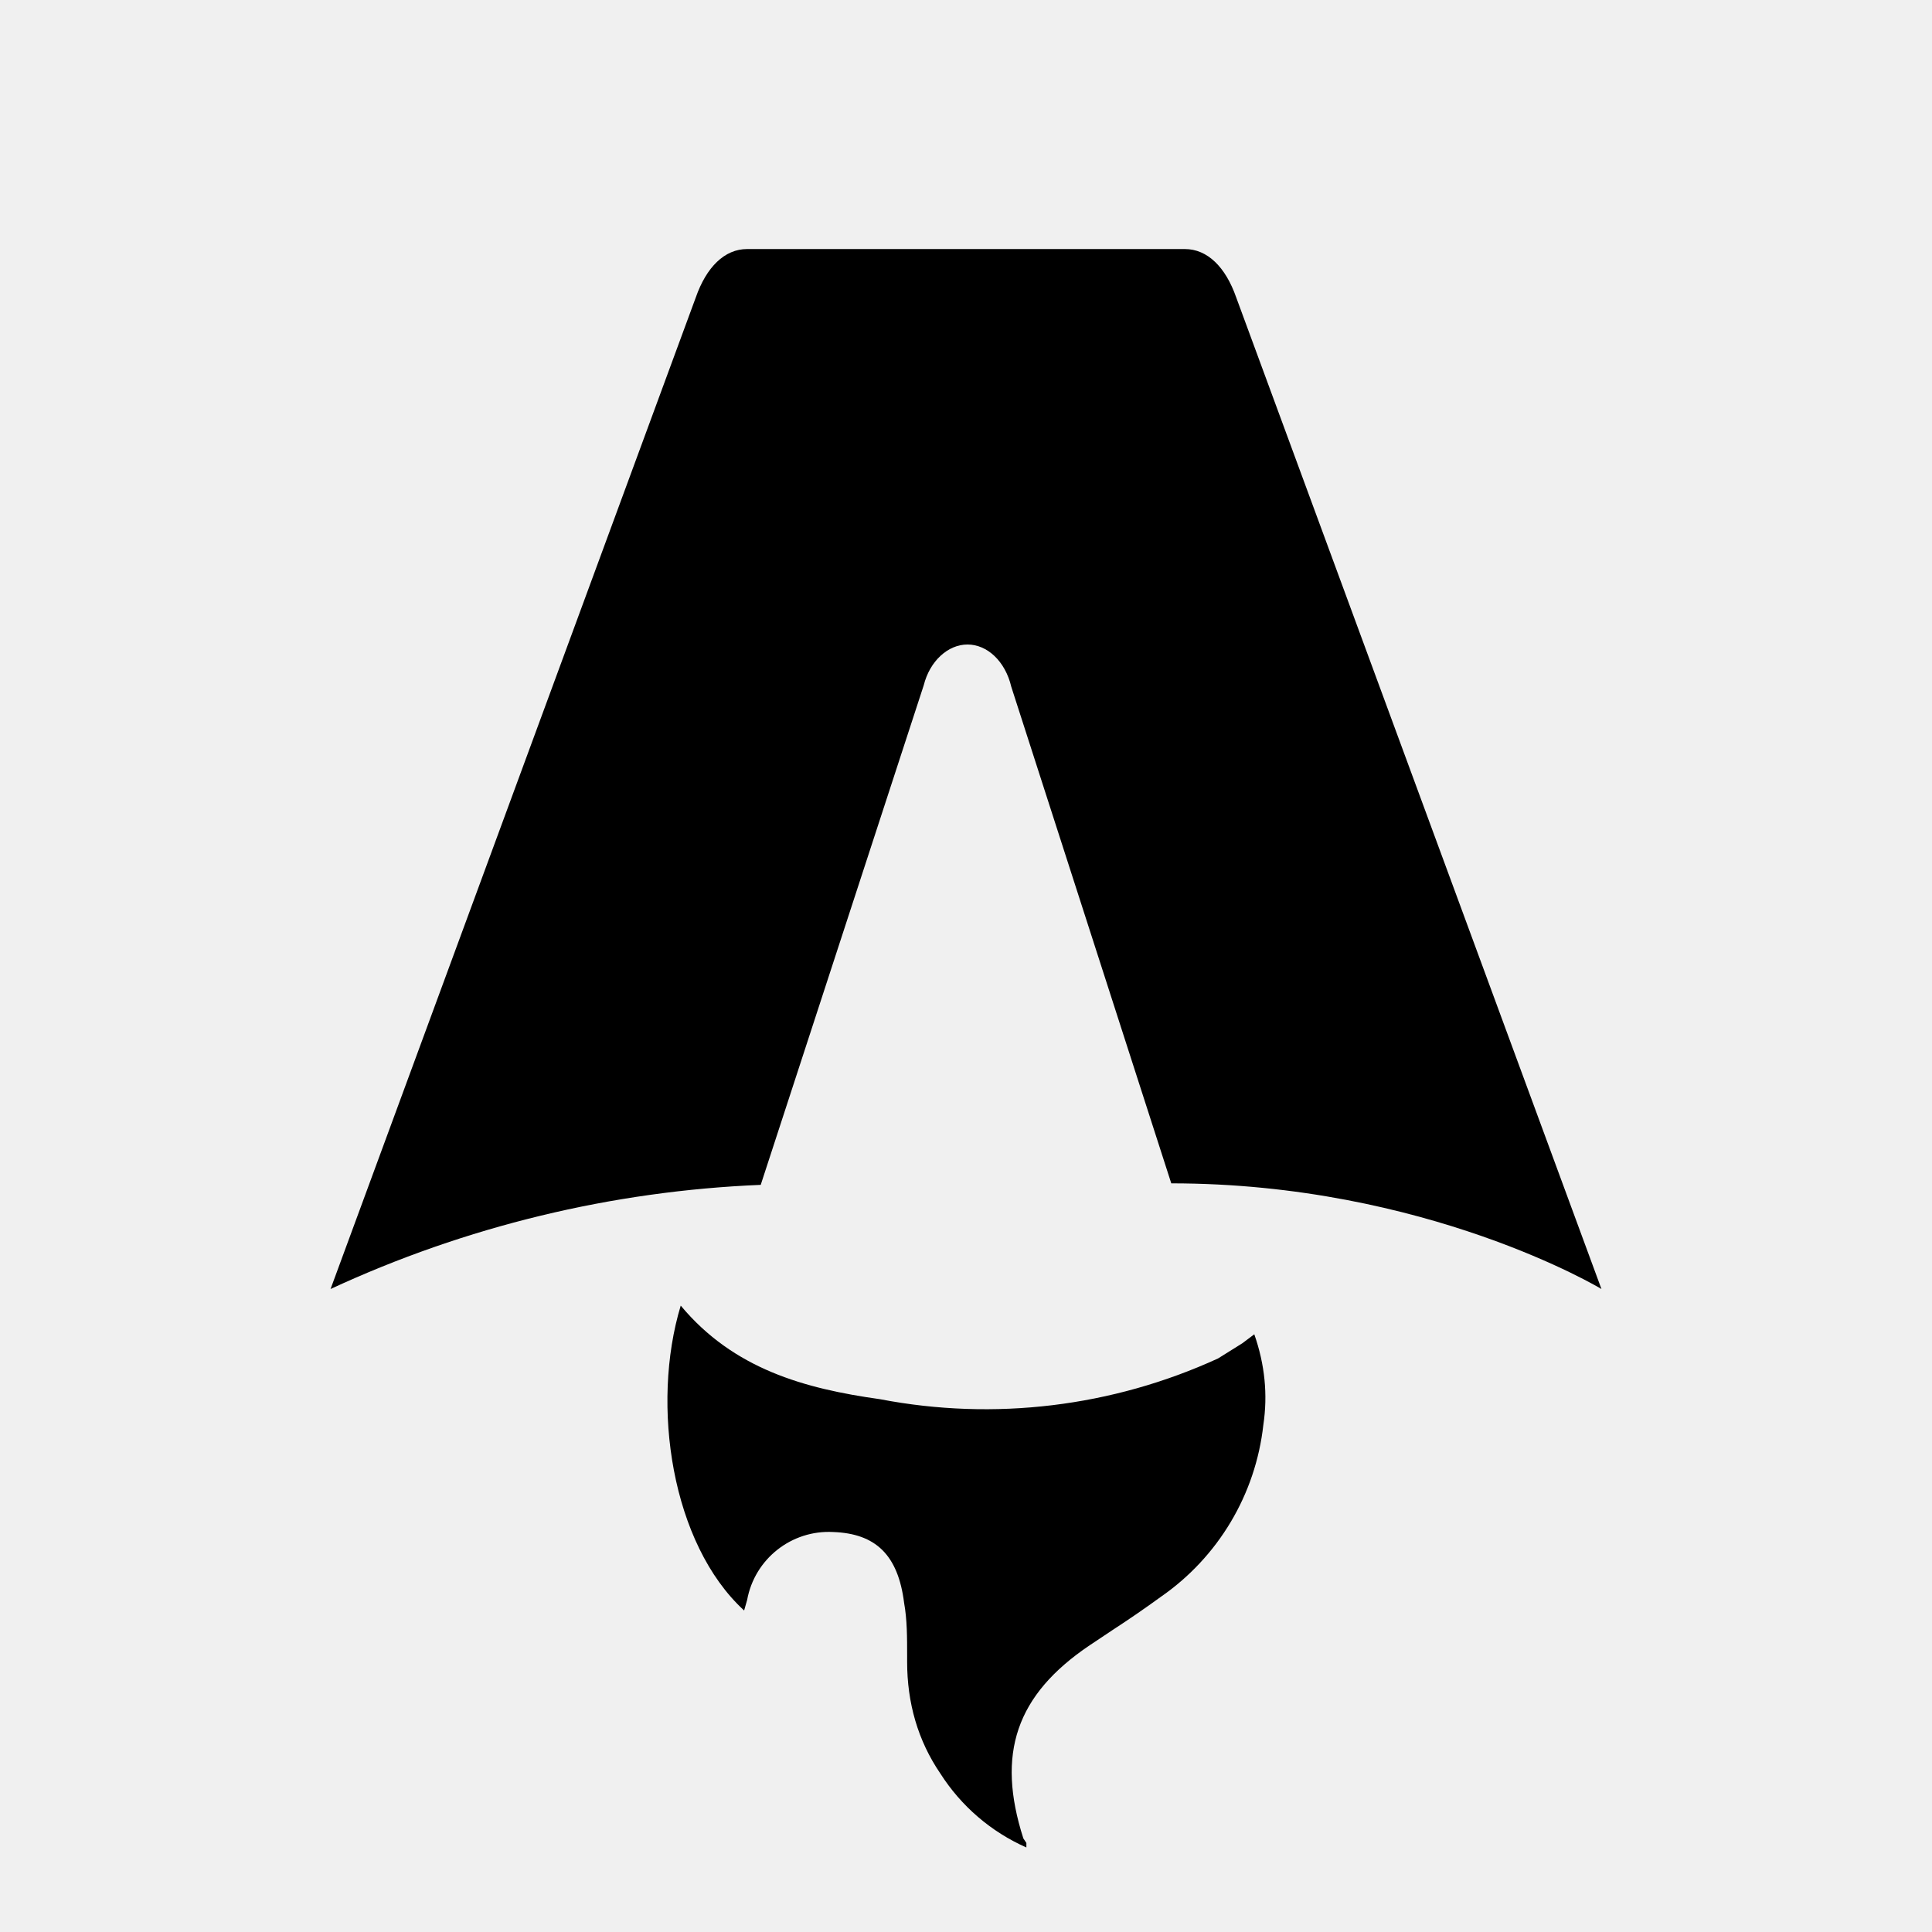
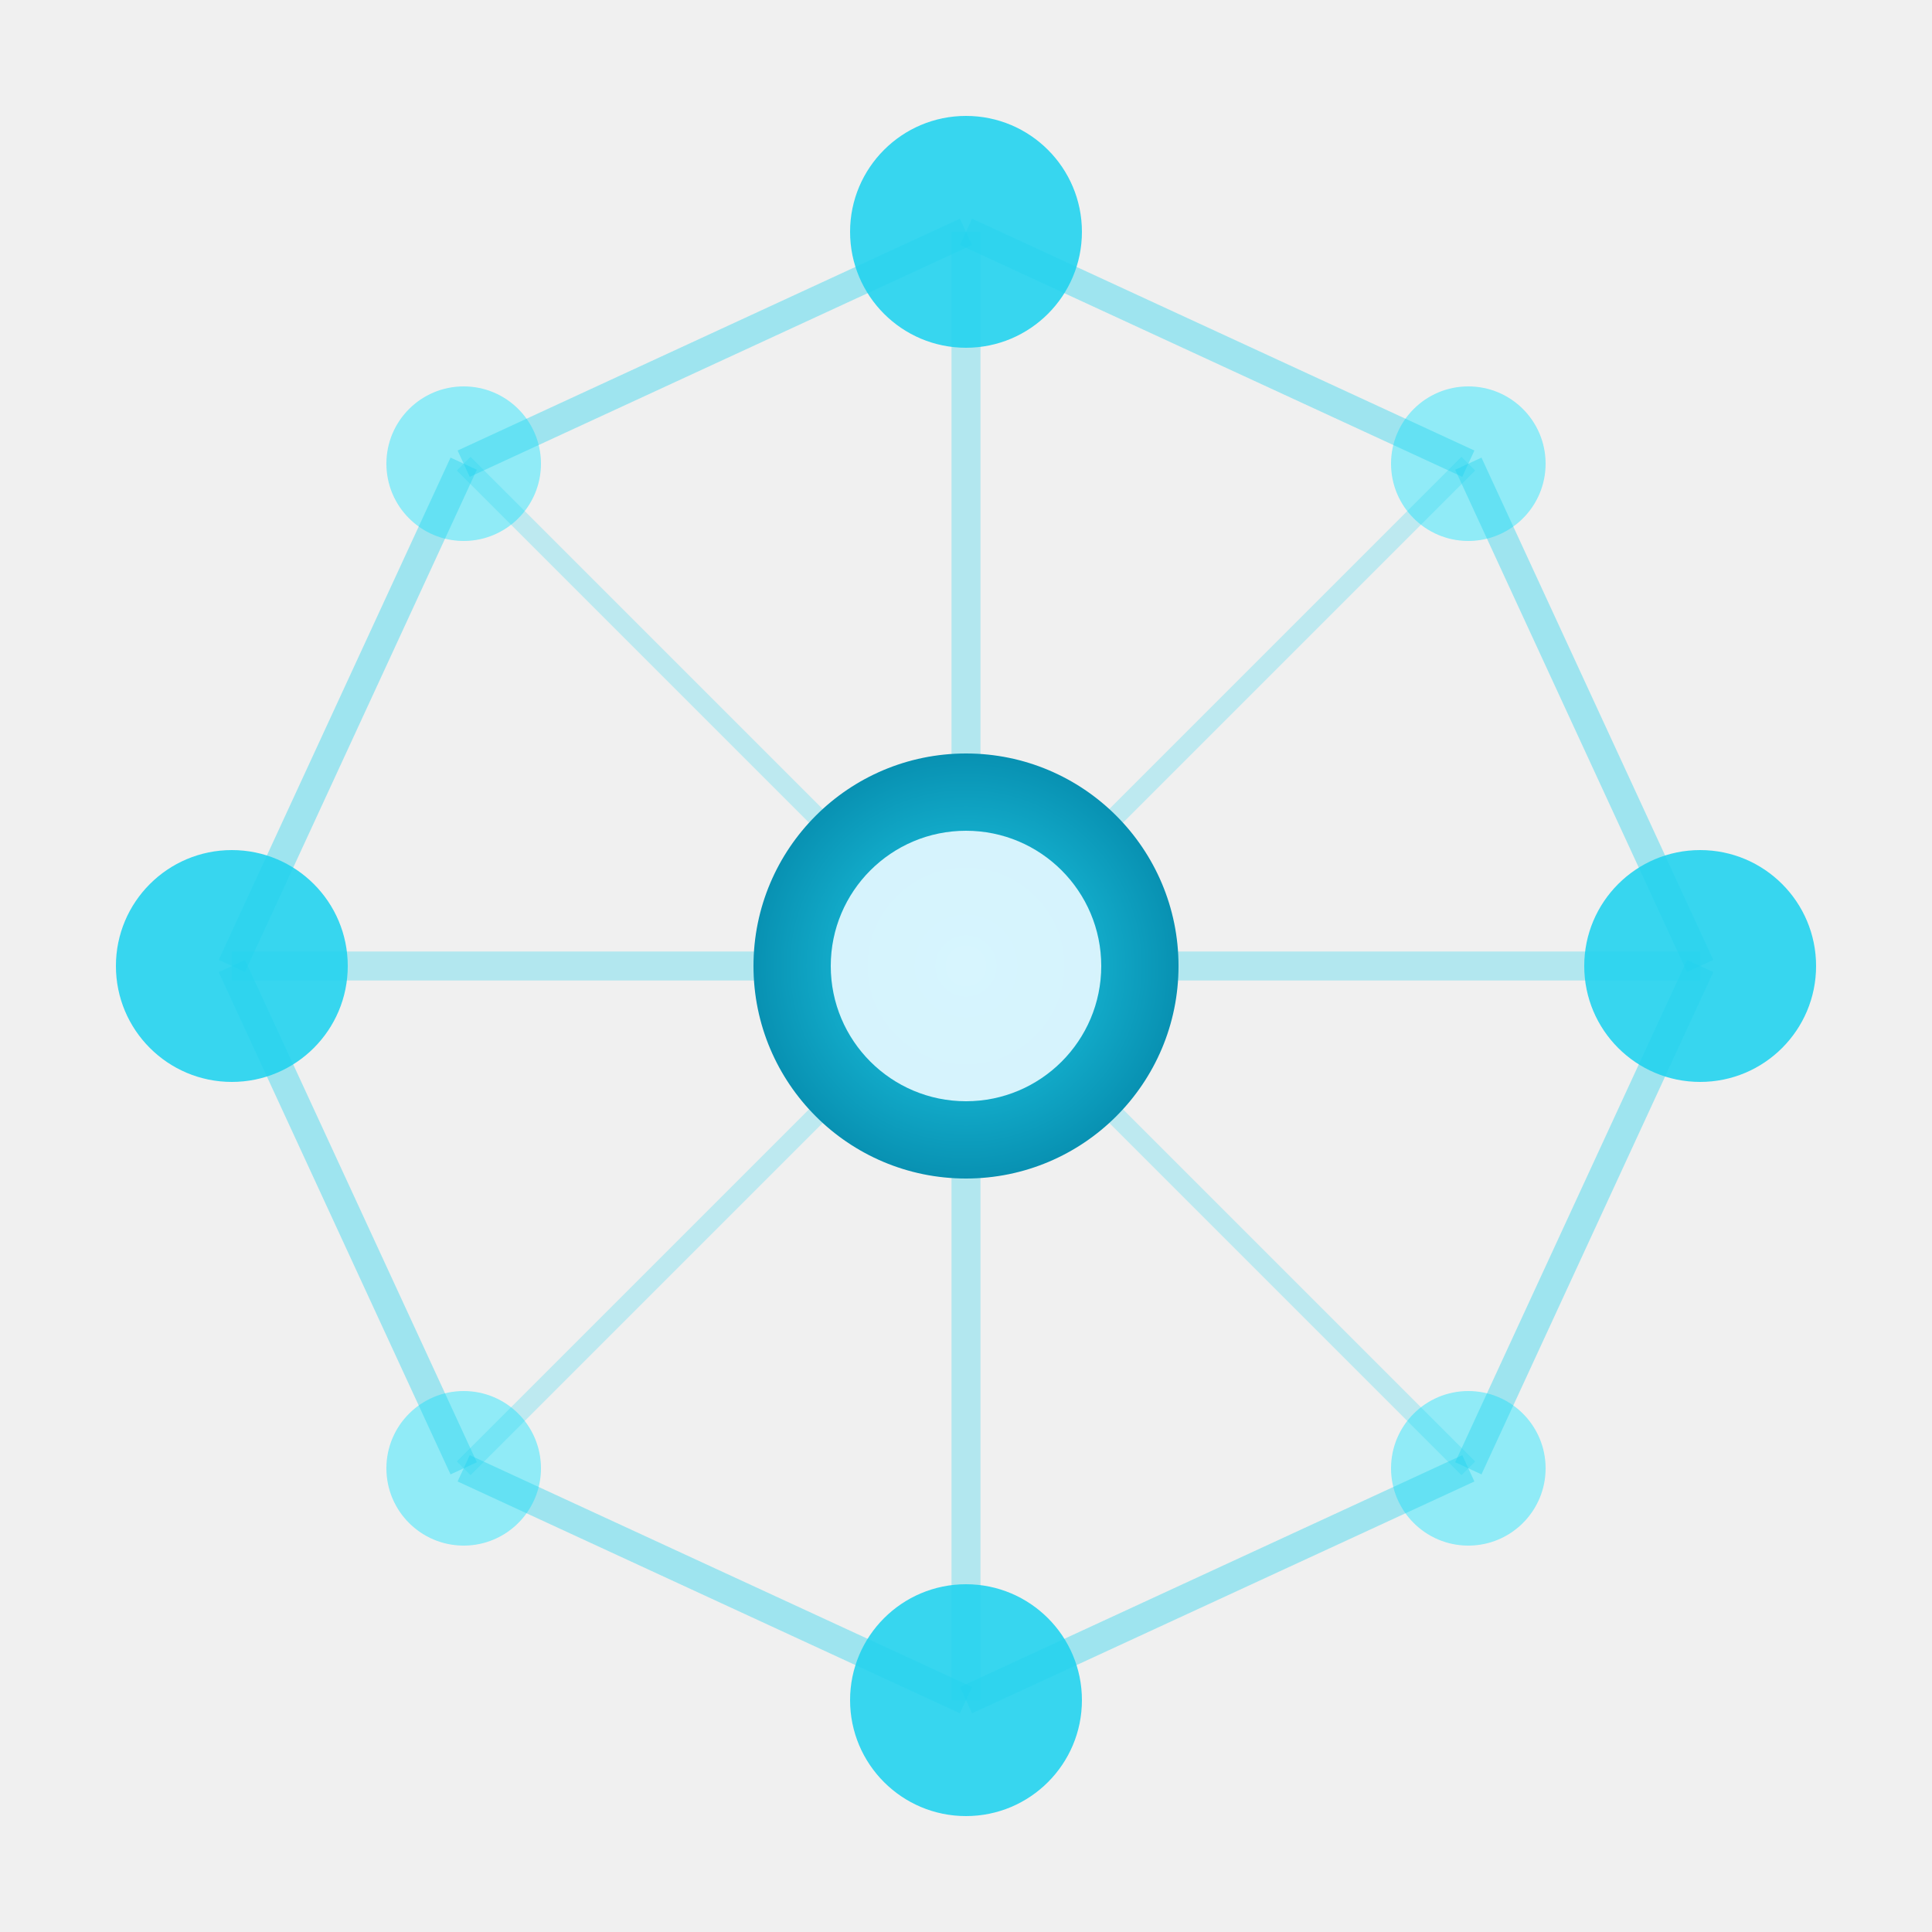
- <svg xmlns="http://www.w3.org/2000/svg" fill="none" viewBox="0 0 128 128">
-   <path d="M50.4 78.5a75.1 75.1 0 0 0-28.5 6.9l24.2-65.7c.7-2 1.9-3.2 3.4-3.2h29c1.5 0 2.7 1.2 3.4 3.2l24.2 65.7s-11.6-7-28.5-7L67 45.5c-.4-1.7-1.6-2.8-2.9-2.8-1.3 0-2.5 1.1-2.9 2.7L50.4 78.5Zm-1.1 28.2Zm-4.2-20.2c-2 6.6-.6 15.8 4.2 20.2a17.5 17.5 0 0 1 .2-.7 5.5 5.5 0 0 1 5.7-4.5c2.8.1 4.3 1.5 4.7 4.7.2 1.1.2 2.3.2 3.5v.4c0 2.7.7 5.2 2.2 7.4a13 13 0 0 0 5.7 4.9v-.3l-.2-.3c-1.8-5.6-.5-9.5 4.4-12.8l1.5-1a73 73 0 0 0 3.2-2.2 16 16 0 0 0 6.8-11.4c.3-2 .1-4-.6-6l-.8.6-1.6 1a37 37 0 0 1-22.4 2.7c-5-.7-9.7-2-13.2-6.2Z" />
-   <style>
-         path { fill: #000; }
-         @media (prefers-color-scheme: dark) {
-             path { fill: #FFF; }
-         }
-     </style>
+ <svg xmlns="http://www.w3.org/2000/svg" viewBox="0 0 100 100">
+   <defs>
+     <radialGradient id="glow" cx="50%" cy="50%" r="50%">
+       <stop offset="0%" stop-color="#22d3ee" stop-opacity="1" />
+       <stop offset="100%" stop-color="#0891b2" stop-opacity="1" />
+     </radialGradient>
+   </defs>
+   <circle cx="50" cy="12" r="6" fill="#22d3ee" opacity="0.9" />
+   <circle cx="88" cy="50" r="6" fill="#22d3ee" opacity="0.9" />
+   <circle cx="50" cy="88" r="6" fill="#22d3ee" opacity="0.9" />
+   <circle cx="12" cy="50" r="6" fill="#22d3ee" opacity="0.9" />
+   <circle cx="76" cy="24" r="4" fill="#67e8f9" opacity="0.7" />
+   <circle cx="76" cy="76" r="4" fill="#67e8f9" opacity="0.7" />
+   <circle cx="24" cy="76" r="4" fill="#67e8f9" opacity="0.7" />
+   <circle cx="24" cy="24" r="4" fill="#67e8f9" opacity="0.7" />
+   <line x1="50" y1="12" x2="76" y2="24" stroke="#22d3ee" stroke-width="1.5" opacity="0.4" />
+   <line x1="76" y1="24" x2="88" y2="50" stroke="#22d3ee" stroke-width="1.5" opacity="0.4" />
+   <line x1="88" y1="50" x2="76" y2="76" stroke="#22d3ee" stroke-width="1.5" opacity="0.4" />
+   <line x1="76" y1="76" x2="50" y2="88" stroke="#22d3ee" stroke-width="1.5" opacity="0.4" />
+   <line x1="50" y1="88" x2="24" y2="76" stroke="#22d3ee" stroke-width="1.5" opacity="0.4" />
+   <line x1="24" y1="76" x2="12" y2="50" stroke="#22d3ee" stroke-width="1.5" opacity="0.4" />
+   <line x1="12" y1="50" x2="24" y2="24" stroke="#22d3ee" stroke-width="1.5" opacity="0.4" />
+   <line x1="24" y1="24" x2="50" y2="12" stroke="#22d3ee" stroke-width="1.5" opacity="0.4" />
+   <line x1="50" y1="12" x2="50" y2="50" stroke="#22d3ee" stroke-width="1.5" opacity="0.3" />
+   <line x1="88" y1="50" x2="50" y2="50" stroke="#22d3ee" stroke-width="1.5" opacity="0.3" />
+   <line x1="50" y1="88" x2="50" y2="50" stroke="#22d3ee" stroke-width="1.5" opacity="0.3" />
+   <line x1="12" y1="50" x2="50" y2="50" stroke="#22d3ee" stroke-width="1.5" opacity="0.3" />
+   <line x1="76" y1="24" x2="50" y2="50" stroke="#22d3ee" stroke-width="1" opacity="0.25" />
+   <line x1="76" y1="76" x2="50" y2="50" stroke="#22d3ee" stroke-width="1" opacity="0.25" />
+   <line x1="24" y1="76" x2="50" y2="50" stroke="#22d3ee" stroke-width="1" opacity="0.25" />
+   <line x1="24" y1="24" x2="50" y2="50" stroke="#22d3ee" stroke-width="1" opacity="0.25" />
+   <circle cx="50" cy="50" r="11" fill="url(#glow)" opacity="1" />
+   <circle cx="50" cy="50" r="7" fill="#e0f7ff" opacity="0.95" />
</svg>
